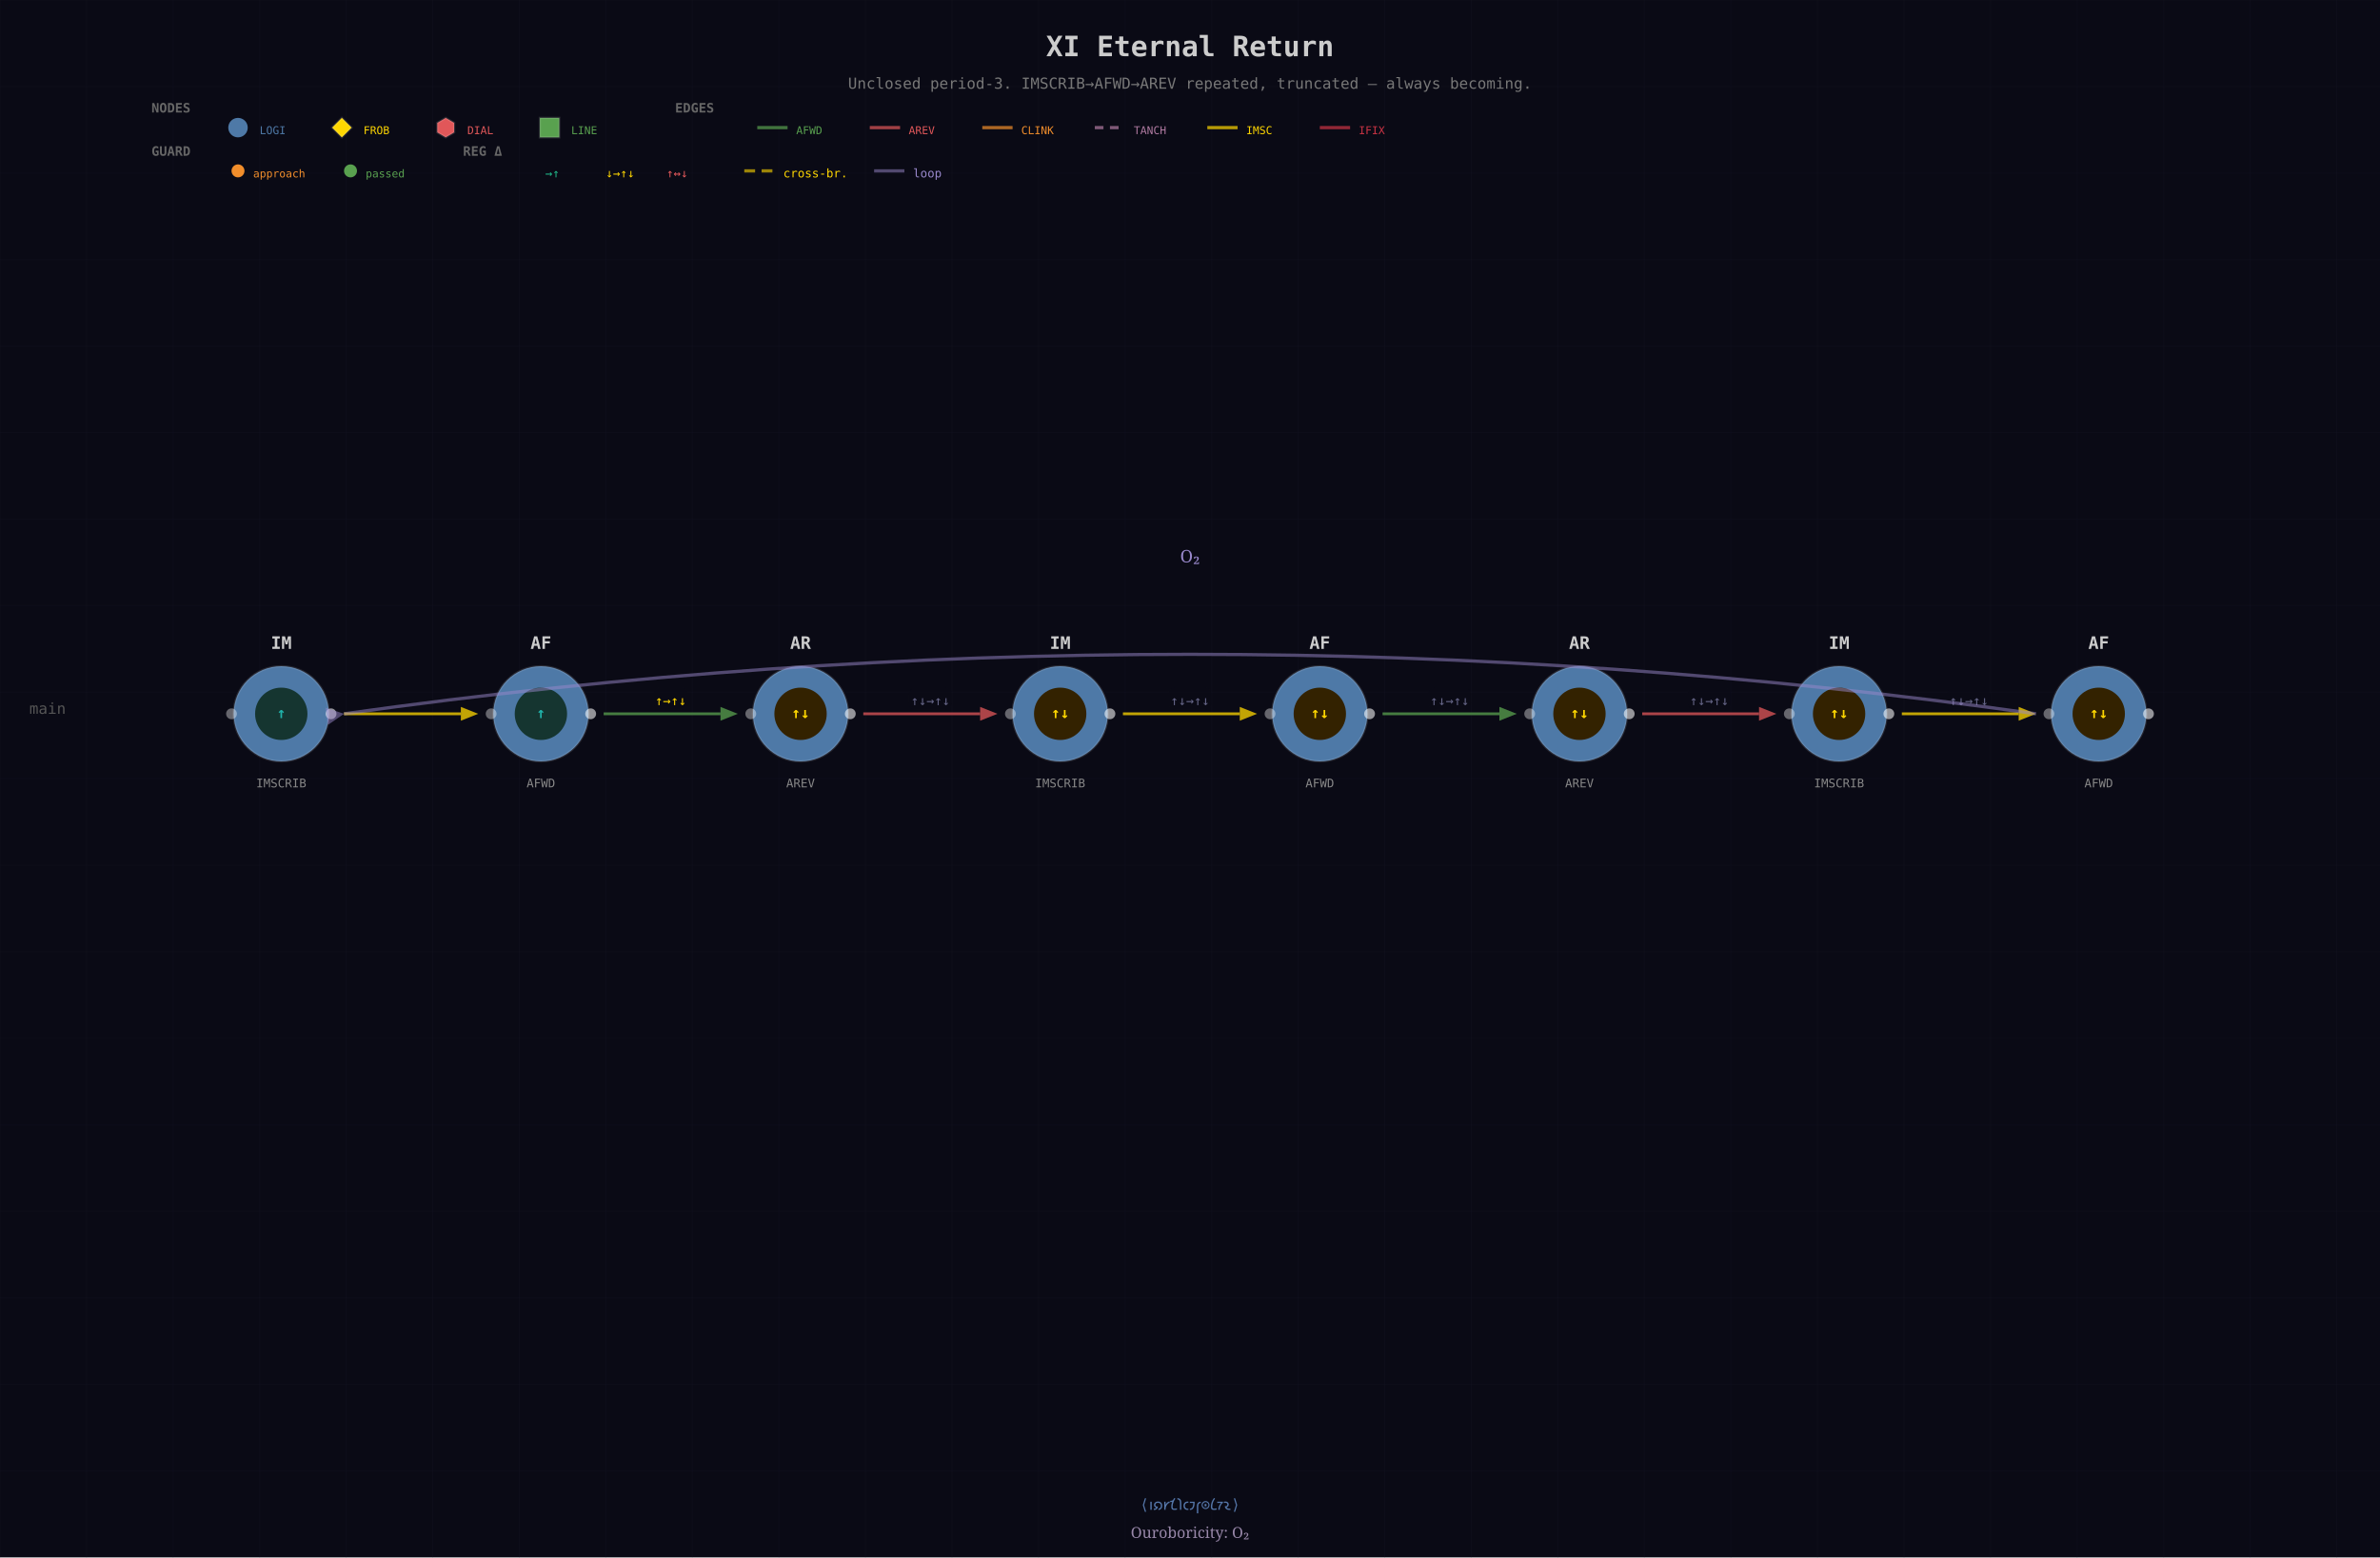
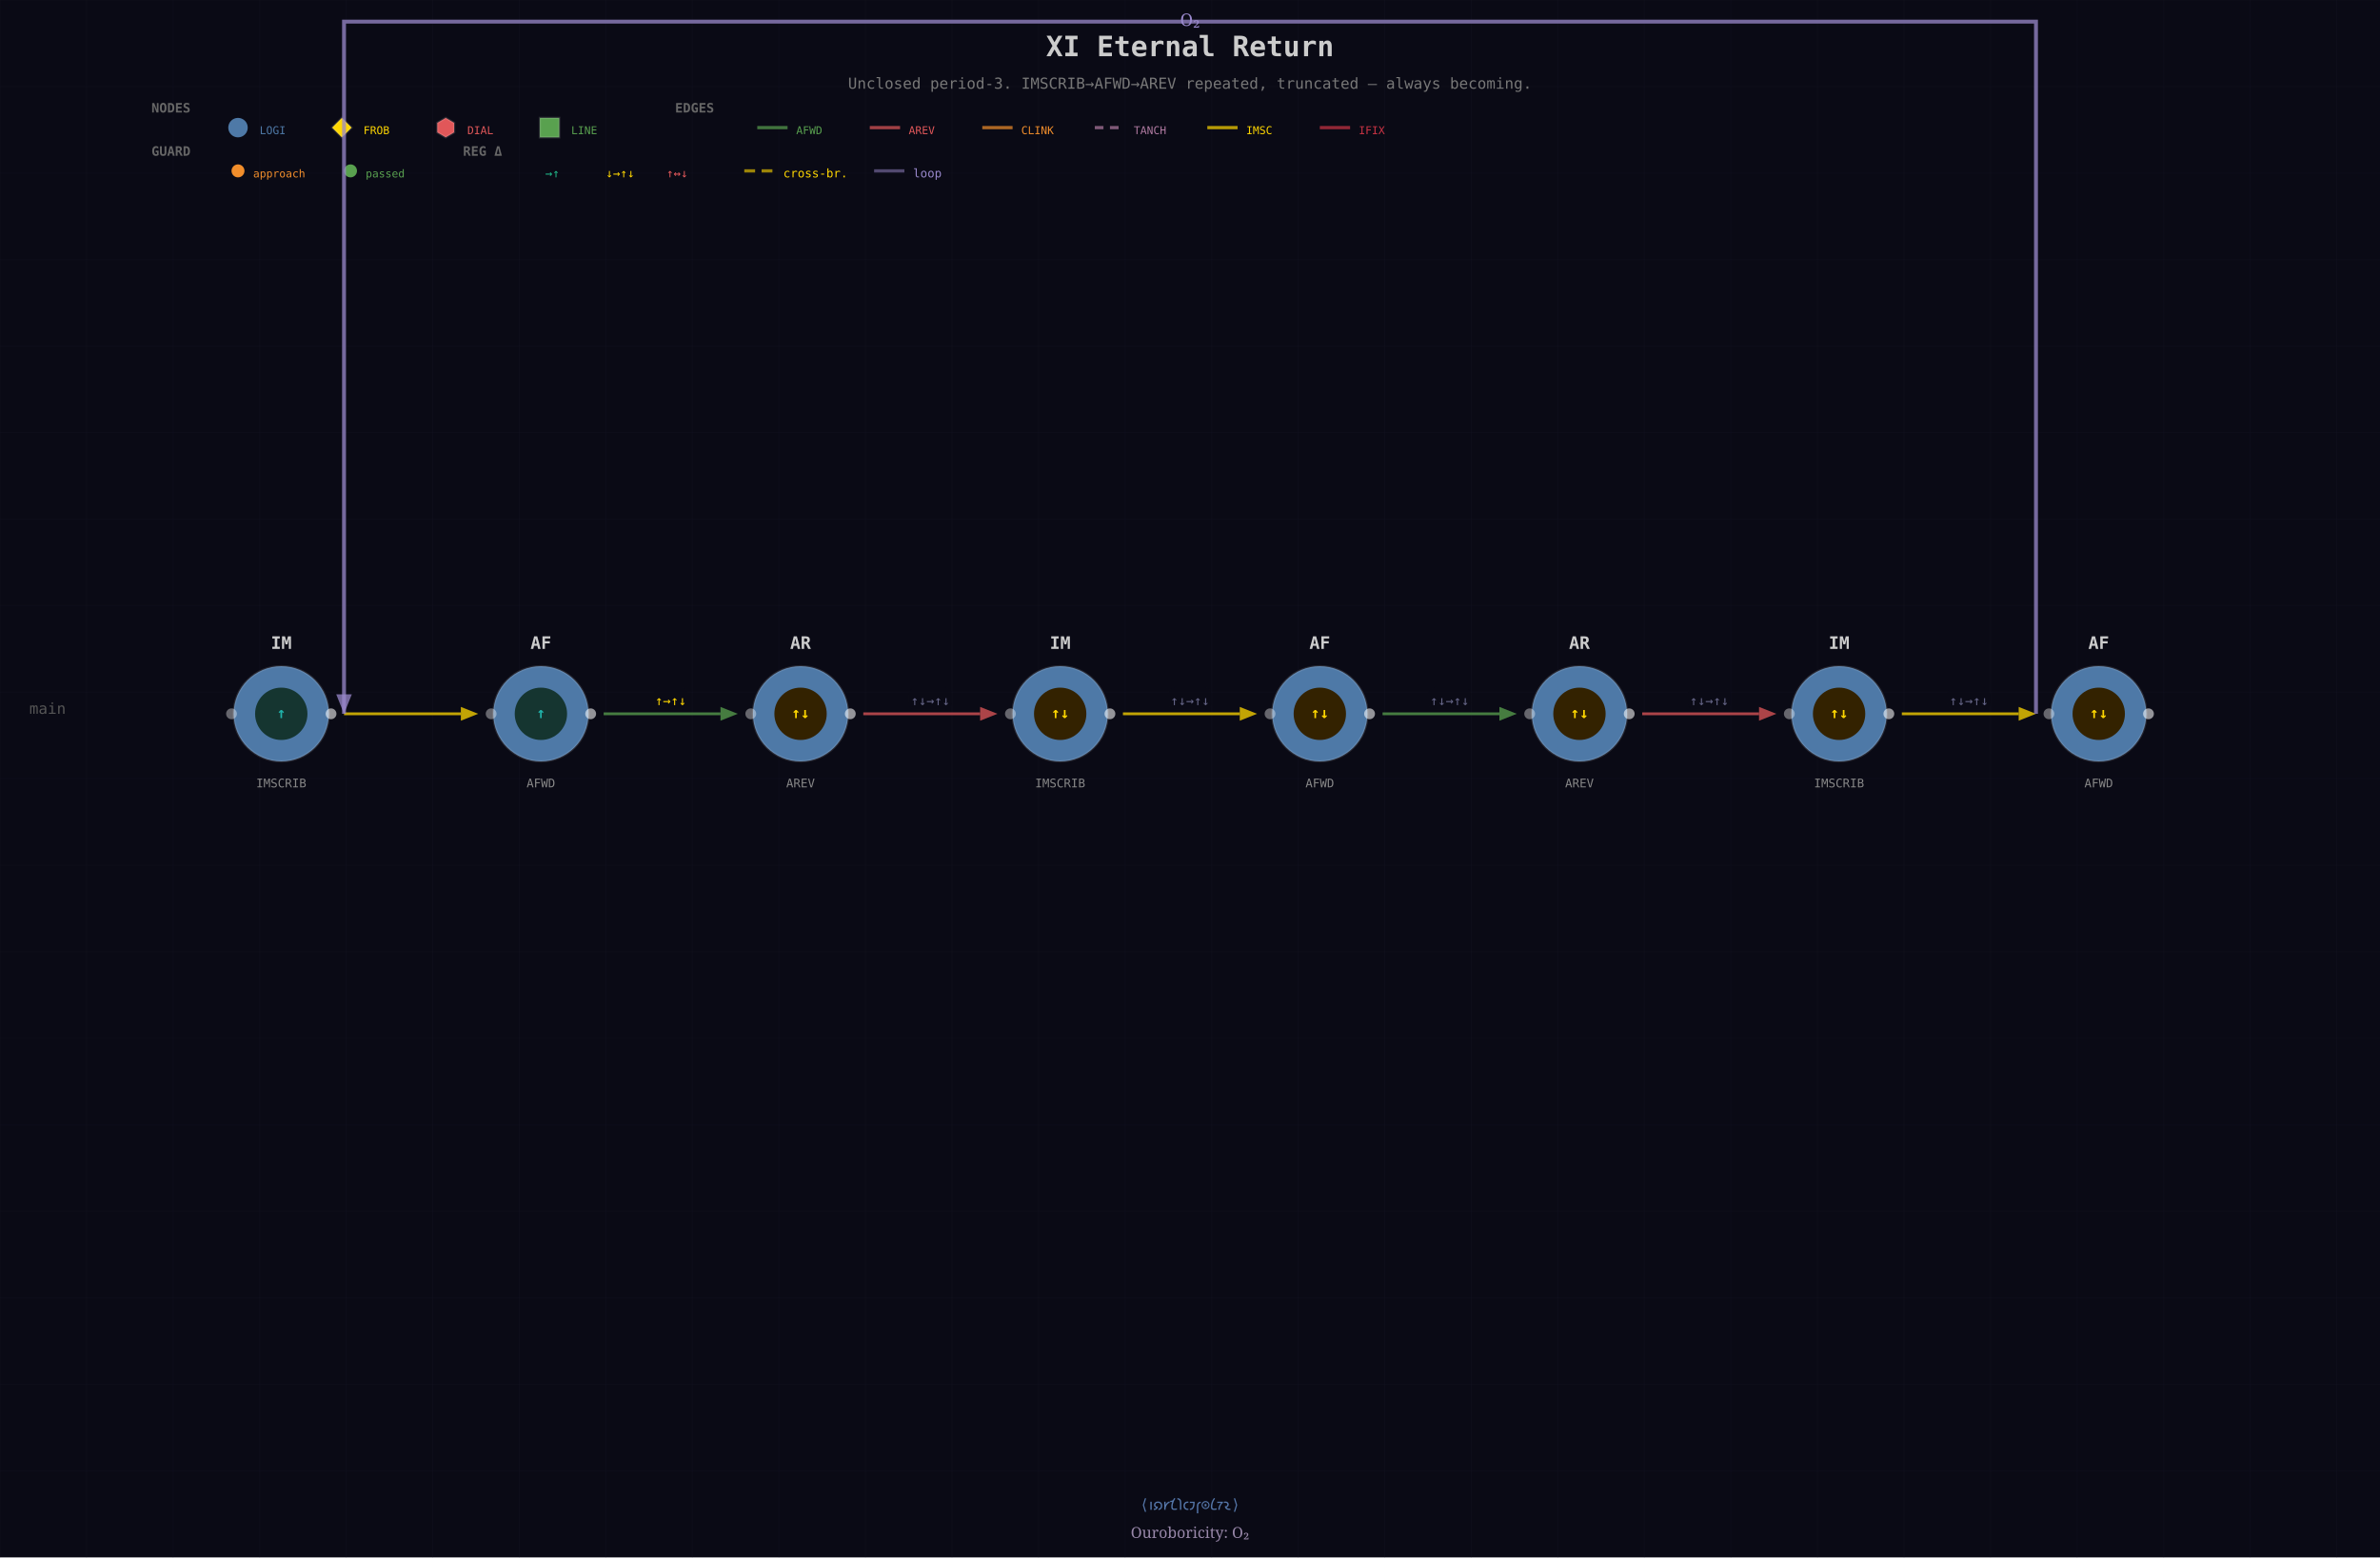
<svg xmlns="http://www.w3.org/2000/svg" viewBox="0 0 1100 720">
  <rect width="1100" height="720" fill="#0a0a15" />
  <line x1="0.0" y1="0.0" x2="0.0" y2="720.0" stroke="#151525" stroke-width="0.4" opacity="0.25" />
  <line x1="40.0" y1="0.0" x2="40.0" y2="720.0" stroke="#151525" stroke-width="0.4" opacity="0.25" />
  <line x1="80.0" y1="0.0" x2="80.0" y2="720.0" stroke="#151525" stroke-width="0.4" opacity="0.25" />
  <line x1="120.0" y1="0.0" x2="120.0" y2="720.0" stroke="#151525" stroke-width="0.4" opacity="0.25" />
  <line x1="160.0" y1="0.0" x2="160.0" y2="720.0" stroke="#151525" stroke-width="0.4" opacity="0.25" />
  <line x1="200.0" y1="0.0" x2="200.0" y2="720.0" stroke="#151525" stroke-width="0.4" opacity="0.25" />
  <line x1="240.0" y1="0.0" x2="240.0" y2="720.0" stroke="#151525" stroke-width="0.4" opacity="0.25" />
  <line x1="280.0" y1="0.0" x2="280.0" y2="720.0" stroke="#151525" stroke-width="0.4" opacity="0.25" />
  <line x1="320.0" y1="0.0" x2="320.0" y2="720.0" stroke="#151525" stroke-width="0.4" opacity="0.25" />
  <line x1="360.0" y1="0.0" x2="360.0" y2="720.0" stroke="#151525" stroke-width="0.4" opacity="0.25" />
  <line x1="400.0" y1="0.0" x2="400.0" y2="720.0" stroke="#151525" stroke-width="0.4" opacity="0.25" />
  <line x1="440.0" y1="0.0" x2="440.0" y2="720.0" stroke="#151525" stroke-width="0.4" opacity="0.25" />
  <line x1="480.0" y1="0.0" x2="480.0" y2="720.0" stroke="#151525" stroke-width="0.4" opacity="0.25" />
  <line x1="520.0" y1="0.0" x2="520.0" y2="720.0" stroke="#151525" stroke-width="0.4" opacity="0.25" />
  <line x1="560.0" y1="0.0" x2="560.0" y2="720.0" stroke="#151525" stroke-width="0.4" opacity="0.25" />
  <line x1="600.0" y1="0.0" x2="600.0" y2="720.0" stroke="#151525" stroke-width="0.4" opacity="0.25" />
  <line x1="640.0" y1="0.0" x2="640.0" y2="720.0" stroke="#151525" stroke-width="0.4" opacity="0.25" />
  <line x1="680.0" y1="0.0" x2="680.0" y2="720.0" stroke="#151525" stroke-width="0.4" opacity="0.25" />
  <line x1="720.0" y1="0.0" x2="720.0" y2="720.0" stroke="#151525" stroke-width="0.4" opacity="0.25" />
  <line x1="760.0" y1="0.0" x2="760.0" y2="720.0" stroke="#151525" stroke-width="0.4" opacity="0.25" />
  <line x1="800.0" y1="0.0" x2="800.0" y2="720.0" stroke="#151525" stroke-width="0.4" opacity="0.25" />
  <line x1="840.0" y1="0.0" x2="840.0" y2="720.0" stroke="#151525" stroke-width="0.4" opacity="0.25" />
  <line x1="880.0" y1="0.0" x2="880.0" y2="720.0" stroke="#151525" stroke-width="0.4" opacity="0.25" />
  <line x1="920.0" y1="0.0" x2="920.0" y2="720.0" stroke="#151525" stroke-width="0.4" opacity="0.25" />
  <line x1="960.0" y1="0.0" x2="960.0" y2="720.0" stroke="#151525" stroke-width="0.4" opacity="0.25" />
  <line x1="1000.0" y1="0.0" x2="1000.0" y2="720.0" stroke="#151525" stroke-width="0.4" opacity="0.25" />
  <line x1="1040.0" y1="0.0" x2="1040.0" y2="720.0" stroke="#151525" stroke-width="0.4" opacity="0.25" />
  <line x1="1080.0" y1="0.0" x2="1080.0" y2="720.0" stroke="#151525" stroke-width="0.4" opacity="0.25" />
  <line x1="0.0" y1="0.0" x2="1100.0" y2="0.0" stroke="#151525" stroke-width="0.4" opacity="0.25" />
  <line x1="0.0" y1="40.0" x2="1100.0" y2="40.0" stroke="#151525" stroke-width="0.4" opacity="0.25" />
  <line x1="0.0" y1="80.0" x2="1100.0" y2="80.0" stroke="#151525" stroke-width="0.4" opacity="0.25" />
  <line x1="0.0" y1="120.0" x2="1100.0" y2="120.0" stroke="#151525" stroke-width="0.4" opacity="0.25" />
  <line x1="0.0" y1="160.0" x2="1100.0" y2="160.0" stroke="#151525" stroke-width="0.4" opacity="0.25" />
  <line x1="0.0" y1="200.0" x2="1100.0" y2="200.0" stroke="#151525" stroke-width="0.4" opacity="0.25" />
  <line x1="0.0" y1="240.0" x2="1100.0" y2="240.0" stroke="#151525" stroke-width="0.4" opacity="0.25" />
  <line x1="0.0" y1="280.0" x2="1100.0" y2="280.0" stroke="#151525" stroke-width="0.4" opacity="0.25" />
  <line x1="0.0" y1="320.0" x2="1100.0" y2="320.0" stroke="#151525" stroke-width="0.4" opacity="0.25" />
  <line x1="0.0" y1="360.0" x2="1100.0" y2="360.0" stroke="#151525" stroke-width="0.4" opacity="0.25" />
  <line x1="0.0" y1="400.0" x2="1100.0" y2="400.0" stroke="#151525" stroke-width="0.4" opacity="0.25" />
  <line x1="0.0" y1="440.0" x2="1100.0" y2="440.0" stroke="#151525" stroke-width="0.4" opacity="0.25" />
  <line x1="0.0" y1="480.0" x2="1100.0" y2="480.0" stroke="#151525" stroke-width="0.4" opacity="0.25" />
  <line x1="0.0" y1="520.0" x2="1100.0" y2="520.0" stroke="#151525" stroke-width="0.4" opacity="0.25" />
  <line x1="0.0" y1="560.0" x2="1100.0" y2="560.0" stroke="#151525" stroke-width="0.4" opacity="0.25" />
  <line x1="0.0" y1="600.0" x2="1100.0" y2="600.0" stroke="#151525" stroke-width="0.4" opacity="0.25" />
  <line x1="0.0" y1="640.0" x2="1100.0" y2="640.0" stroke="#151525" stroke-width="0.4" opacity="0.25" />
  <line x1="0.0" y1="680.0" x2="1100.0" y2="680.0" stroke="#151525" stroke-width="0.4" opacity="0.25" />
  <text x="550.0" y="26.0" fill="#cccccc" font-size="13" text-anchor="middle" font-family="monospace" font-weight="bold">XI Eternal Return</text>
  <text x="550.0" y="41.0" fill="#777" font-size="7" text-anchor="middle" font-family="monospace">Unclosed period-3. IMSCRIB→AFWD→AREV repeated, truncated — always becoming.</text>
  <text x="22.0" y="330.0" fill="#555" font-size="7" text-anchor="middle" font-family="monospace">main</text>
  <line x1="159.0" y1="330.0" x2="213.0" y2="330.0" stroke="#ffd700" stroke-width="1.3" opacity="0.75" />
  <polygon points="221.0,330.0 213.0,333.2 213.0,326.8" fill="#ffd700" opacity="0.75" />
  <line x1="279.0" y1="330.0" x2="333.0" y2="330.0" stroke="#59a14f" stroke-width="1.3" opacity="0.75" />
  <polygon points="341.0,330.0 333.0,333.2 333.0,326.8" fill="#59a14f" opacity="0.75" />
  <rect x="302.0" y="318.0" width="16.0" height="10" fill="#0a0a15" opacity="0.7" rx="3" />
  <text x="310.0" y="326.0" fill="#ffd700" font-size="6" text-anchor="middle" font-family="monospace">↑→↑↓</text>
  <line x1="399.0" y1="330.0" x2="453.0" y2="330.0" stroke="#e15759" stroke-width="1.3" opacity="0.75" />
  <polygon points="461.0,330.0 453.0,333.2 453.0,326.8" fill="#e15759" opacity="0.75" />
  <rect x="420.0" y="318.0" width="20.0" height="10" fill="#0a0a15" opacity="0.7" rx="3" />
  <text x="430.0" y="326.0" fill="#666688" font-size="6" text-anchor="middle" font-family="monospace">↑↓→↑↓</text>
  <line x1="519.0" y1="330.0" x2="573.0" y2="330.0" stroke="#ffd700" stroke-width="1.3" opacity="0.75" />
  <polygon points="581.0,330.0 573.0,333.2 573.0,326.8" fill="#ffd700" opacity="0.75" />
  <rect x="540.0" y="318.0" width="20.0" height="10" fill="#0a0a15" opacity="0.7" rx="3" />
  <text x="550.0" y="326.0" fill="#666688" font-size="6" text-anchor="middle" font-family="monospace">↑↓→↑↓</text>
  <line x1="639.0" y1="330.0" x2="693.0" y2="330.0" stroke="#59a14f" stroke-width="1.3" opacity="0.75" />
  <polygon points="701.0,330.0 693.0,333.2 693.0,326.8" fill="#59a14f" opacity="0.75" />
  <rect x="660.0" y="318.0" width="20.0" height="10" fill="#0a0a15" opacity="0.7" rx="3" />
  <text x="670.0" y="326.0" fill="#666688" font-size="6" text-anchor="middle" font-family="monospace">↑↓→↑↓</text>
  <line x1="759.0" y1="330.0" x2="813.0" y2="330.0" stroke="#e15759" stroke-width="1.3" opacity="0.75" />
  <polygon points="821.0,330.0 813.0,333.2 813.0,326.8" fill="#e15759" opacity="0.75" />
  <rect x="780.0" y="318.0" width="20.0" height="10" fill="#0a0a15" opacity="0.7" rx="3" />
  <text x="790.0" y="326.0" fill="#666688" font-size="6" text-anchor="middle" font-family="monospace">↑↓→↑↓</text>
  <line x1="879.0" y1="330.0" x2="933.0" y2="330.0" stroke="#ffd700" stroke-width="1.3" opacity="0.75" />
  <polygon points="941.0,330.0 933.0,333.2 933.0,326.8" fill="#ffd700" opacity="0.75" />
  <rect x="900.0" y="318.0" width="20.0" height="10" fill="#0a0a15" opacity="0.7" rx="3" />
  <text x="910.0" y="326.0" fill="#666688" font-size="6" text-anchor="middle" font-family="monospace">↑↓→↑↓</text>
  <circle cx="130.0" cy="330.0" r="22.0" fill="#4e79a7" stroke="#ffffff20" stroke-width="1.0" />
  <circle cx="130.0" cy="330.0" r="12.1" fill="#153530" stroke-width="0" />
  <text x="130.0" y="332.0" fill="#20b2aa" font-size="7" text-anchor="middle" font-family="monospace" font-weight="bold">↑</text>
  <text x="130.0" y="300.0" fill="#cccccc" font-size="8" text-anchor="middle" font-family="monospace" font-weight="bold">IM</text>
  <text x="130.0" y="364.0" fill="#888" font-size="5.5" text-anchor="middle" font-family="monospace">IMSCRIB</text>
  <circle cx="107.0" cy="330.0" r="2.5" fill="#ffffff60" stroke-width="0" />
  <circle cx="153.0" cy="330.0" r="2.5" fill="#ffffff90" stroke-width="0" />
  <circle cx="250.0" cy="330.0" r="22.0" fill="#4e79a7" stroke="#ffffff20" stroke-width="1.0" />
  <circle cx="250.0" cy="330.0" r="12.1" fill="#153530" stroke-width="0" />
  <text x="250.0" y="332.0" fill="#20b2aa" font-size="7" text-anchor="middle" font-family="monospace" font-weight="bold">↑</text>
  <text x="250.0" y="300.0" fill="#cccccc" font-size="8" text-anchor="middle" font-family="monospace" font-weight="bold">AF</text>
  <text x="250.0" y="364.0" fill="#888" font-size="5.5" text-anchor="middle" font-family="monospace">AFWD</text>
  <circle cx="227.0" cy="330.0" r="2.5" fill="#ffffff60" stroke-width="0" />
  <circle cx="273.0" cy="330.0" r="2.5" fill="#ffffff90" stroke-width="0" />
  <circle cx="370.0" cy="330.0" r="22.0" fill="#4e79a7" stroke="#ffffff20" stroke-width="1.0" />
  <circle cx="370.0" cy="330.0" r="12.1" fill="#332200" stroke-width="0" />
  <text x="370.0" y="332.0" fill="#ffd700" font-size="7" text-anchor="middle" font-family="monospace" font-weight="bold">↑↓</text>
  <text x="370.0" y="300.0" fill="#cccccc" font-size="8" text-anchor="middle" font-family="monospace" font-weight="bold">AR</text>
  <text x="370.0" y="364.0" fill="#888" font-size="5.5" text-anchor="middle" font-family="monospace">AREV</text>
  <circle cx="347.0" cy="330.0" r="2.5" fill="#ffffff60" stroke-width="0" />
  <circle cx="393.0" cy="330.0" r="2.5" fill="#ffffff90" stroke-width="0" />
  <circle cx="490.0" cy="330.0" r="22.0" fill="#4e79a7" stroke="#ffffff20" stroke-width="1.0" />
  <circle cx="490.0" cy="330.0" r="12.1" fill="#332200" stroke-width="0" />
  <text x="490.0" y="332.0" fill="#ffd700" font-size="7" text-anchor="middle" font-family="monospace" font-weight="bold">↑↓</text>
  <text x="490.0" y="300.0" fill="#cccccc" font-size="8" text-anchor="middle" font-family="monospace" font-weight="bold">IM</text>
  <text x="490.0" y="364.0" fill="#888" font-size="5.5" text-anchor="middle" font-family="monospace">IMSCRIB</text>
  <circle cx="467.0" cy="330.0" r="2.5" fill="#ffffff60" stroke-width="0" />
  <circle cx="513.0" cy="330.0" r="2.5" fill="#ffffff90" stroke-width="0" />
  <circle cx="610.0" cy="330.0" r="22.0" fill="#4e79a7" stroke="#ffffff20" stroke-width="1.0" />
  <circle cx="610.0" cy="330.0" r="12.1" fill="#332200" stroke-width="0" />
  <text x="610.0" y="332.0" fill="#ffd700" font-size="7" text-anchor="middle" font-family="monospace" font-weight="bold">↑↓</text>
  <text x="610.0" y="300.0" fill="#cccccc" font-size="8" text-anchor="middle" font-family="monospace" font-weight="bold">AF</text>
  <text x="610.0" y="364.0" fill="#888" font-size="5.5" text-anchor="middle" font-family="monospace">AFWD</text>
  <circle cx="587.0" cy="330.0" r="2.5" fill="#ffffff60" stroke-width="0" />
  <circle cx="633.0" cy="330.0" r="2.5" fill="#ffffff90" stroke-width="0" />
  <circle cx="730.0" cy="330.0" r="22.0" fill="#4e79a7" stroke="#ffffff20" stroke-width="1.0" />
  <circle cx="730.0" cy="330.0" r="12.1" fill="#332200" stroke-width="0" />
  <text x="730.0" y="332.0" fill="#ffd700" font-size="7" text-anchor="middle" font-family="monospace" font-weight="bold">↑↓</text>
  <text x="730.0" y="300.0" fill="#cccccc" font-size="8" text-anchor="middle" font-family="monospace" font-weight="bold">AR</text>
  <text x="730.0" y="364.0" fill="#888" font-size="5.5" text-anchor="middle" font-family="monospace">AREV</text>
  <circle cx="707.0" cy="330.0" r="2.5" fill="#ffffff60" stroke-width="0" />
  <circle cx="753.0" cy="330.0" r="2.5" fill="#ffffff90" stroke-width="0" />
  <circle cx="850.0" cy="330.0" r="22.0" fill="#4e79a7" stroke="#ffffff20" stroke-width="1.0" />
  <circle cx="850.0" cy="330.0" r="12.1" fill="#332200" stroke-width="0" />
  <text x="850.0" y="332.0" fill="#ffd700" font-size="7" text-anchor="middle" font-family="monospace" font-weight="bold">↑↓</text>
  <text x="850.0" y="300.0" fill="#cccccc" font-size="8" text-anchor="middle" font-family="monospace" font-weight="bold">IM</text>
  <text x="850.0" y="364.0" fill="#888" font-size="5.5" text-anchor="middle" font-family="monospace">IMSCRIB</text>
  <circle cx="827.0" cy="330.0" r="2.5" fill="#ffffff60" stroke-width="0" />
  <circle cx="873.0" cy="330.0" r="2.5" fill="#ffffff90" stroke-width="0" />
  <circle cx="970.0" cy="330.0" r="22.0" fill="#4e79a7" stroke="#ffffff20" stroke-width="1.0" />
  <circle cx="970.0" cy="330.0" r="12.1" fill="#332200" stroke-width="0" />
  <text x="970.0" y="332.0" fill="#ffd700" font-size="7" text-anchor="middle" font-family="monospace" font-weight="bold">↑↓</text>
  <text x="970.0" y="300.0" fill="#cccccc" font-size="8" text-anchor="middle" font-family="monospace" font-weight="bold">AF</text>
  <text x="970.0" y="364.0" fill="#888" font-size="5.5" text-anchor="middle" font-family="monospace">AFWD</text>
  <circle cx="947.0" cy="330.0" r="2.5" fill="#ffffff60" stroke-width="0" />
  <circle cx="993.0" cy="330.0" r="2.5" fill="#ffffff90" stroke-width="0" />
-   <path d="M941.0,330.0 Q550.0,275.0 159.0,330.0" fill="none" stroke="#9988cc" stroke-width="1.5" opacity="0.5" />
-   <polygon points="159.0,330.0 150.5,327.2 151.6,335.1" fill="#9988cc" opacity="0.5" />
-   <text x="550.0" y="260.0" fill="#9988cc" font-size="8" text-anchor="middle" font-family="serif">O₂</text>
  <text x="550.0" y="698.0" fill="#5577aa" font-size="7" text-anchor="middle" font-family="monospace">⟨𐑦𐑸𐑾𐑗𐑐𐑤𐑲𐑝⊙𐑖𐑳𐑷⟩</text>
  <text x="550.0" y="711.0" fill="#9988aa" font-size="7" text-anchor="middle" font-family="serif">Ouroboricity: O₂</text>
  <text x="70.0" y="52.0" fill="#666" font-size="6" text-anchor="start" font-family="monospace" font-weight="bold">NODES</text>
  <circle cx="110.0" cy="59.0" r="4.5" fill="#4e79a7" stroke-width="0" />
  <text x="120.0" y="62.0" fill="#4e79a7" font-size="5" text-anchor="start" font-family="monospace">LOGI</text>
  <polygon points="158,54.5 162.5,59 158,63.5 153.5,59" fill="#ffd700" stroke="#ffffff20" stroke-width="1.0" />
  <text x="168.0" y="62.0" fill="#ffd700" font-size="5" text-anchor="start" font-family="monospace">FROB</text>
  <polygon points="209.9,61.2 206.0,63.5 202.1,61.2 202.1,56.8 206.0,54.5 209.9,56.8" fill="#e15759" stroke="#ffffff20" stroke-width="1.0" />
  <text x="216.0" y="62.0" fill="#e15759" font-size="5" text-anchor="start" font-family="monospace">DIAL</text>
  <rect x="249.5" y="54.5" width="9.0" height="9.0" fill="#59a14f" stroke="#ffffff20" stroke-width="1.0" />
  <text x="264.0" y="62.0" fill="#59a14f" font-size="5" text-anchor="start" font-family="monospace">LINE</text>
  <text x="312.0" y="52.0" fill="#666" font-size="6" text-anchor="start" font-family="monospace" font-weight="bold">EDGES</text>
  <line x1="350.0" y1="59.0" x2="364.0" y2="59.0" stroke="#59a14f" stroke-width="1.5" opacity="0.7" />
  <text x="368.0" y="62.0" fill="#59a14f" font-size="5" text-anchor="start" font-family="monospace">AFWD</text>
  <line x1="402.0" y1="59.0" x2="416.0" y2="59.0" stroke="#e15759" stroke-width="1.5" opacity="0.7" />
  <text x="420.0" y="62.0" fill="#e15759" font-size="5" text-anchor="start" font-family="monospace">AREV</text>
  <line x1="454.0" y1="59.0" x2="468.0" y2="59.0" stroke="#f28e2b" stroke-width="1.5" opacity="0.7" />
  <text x="472.0" y="62.0" fill="#f28e2b" font-size="5" text-anchor="start" font-family="monospace">CLINK</text>
  <line x1="506.0" y1="59.0" x2="520.0" y2="59.0" stroke="#b07aa1" stroke-width="1.5" opacity="0.7" stroke-dasharray="4,3" />
  <text x="524.0" y="62.0" fill="#b07aa1" font-size="5" text-anchor="start" font-family="monospace">TANCH</text>
  <line x1="558.0" y1="59.0" x2="572.0" y2="59.0" stroke="#ffd700" stroke-width="1.5" opacity="0.7" />
  <text x="576.0" y="62.0" fill="#ffd700" font-size="5" text-anchor="start" font-family="monospace">IMSC</text>
  <line x1="610.0" y1="59.0" x2="624.0" y2="59.0" stroke="#cc3344" stroke-width="1.5" opacity="0.7" />
  <text x="628.0" y="62.0" fill="#cc3344" font-size="5" text-anchor="start" font-family="monospace">IFIX</text>
  <text x="70.0" y="72.0" fill="#666" font-size="6" text-anchor="start" font-family="monospace" font-weight="bold">GUARD</text>
  <circle cx="110.0" cy="79.0" r="3.0" fill="#f28e2b" stroke-width="0.8" />
  <text x="117.0" y="82.0" fill="#f28e2b" font-size="5" text-anchor="start" font-family="monospace">approach</text>
  <circle cx="162.0" cy="79.0" r="3.0" fill="#59a14f" stroke-width="0.9" />
  <text x="169.0" y="82.0" fill="#59a14f" font-size="5" text-anchor="start" font-family="monospace">passed</text>
  <text x="214.0" y="72.0" fill="#666" font-size="6" text-anchor="start" font-family="monospace" font-weight="bold">REG Δ</text>
  <text x="252.0" y="82.0" fill="#20b888" font-size="5.5" text-anchor="start" font-family="monospace">→↑</text>
  <text x="280.0" y="82.0" fill="#ffd700" font-size="5.5" text-anchor="start" font-family="monospace">↓→↑↓</text>
  <text x="308.0" y="82.0" fill="#e15759" font-size="5.5" text-anchor="start" font-family="monospace">↑↔↓</text>
  <line x1="344.0" y1="79.0" x2="358.0" y2="79.0" stroke="#ffd700" stroke-width="1.5" opacity="0.6" stroke-dasharray="5,3" />
  <text x="362.0" y="82.0" fill="#ffd700" font-size="5.5" text-anchor="start" font-family="monospace">cross-br.</text>
  <line x1="404.0" y1="79.0" x2="418.0" y2="79.0" stroke="#9988cc" stroke-width="1.5" opacity="0.5" />
  <text x="422.0" y="82.0" fill="#9988cc" font-size="5.5" text-anchor="start" font-family="monospace">loop</text>
+   <path d="M941.0,330.0 L941.0,10.0 L159.0,10.0 L159.0,330.0" fill="none" stroke="#9988cc" stroke-width="1.8" opacity="0.75" />
+   <polygon points="159.0,330.0 155.4,321.0 162.6,321.0" fill="#9988cc" opacity="0.75" />
+   <text x="550.0" y="12.0" fill="#9988cc" font-size="8" text-anchor="middle" font-family="serif">O₂</text>
</svg>
